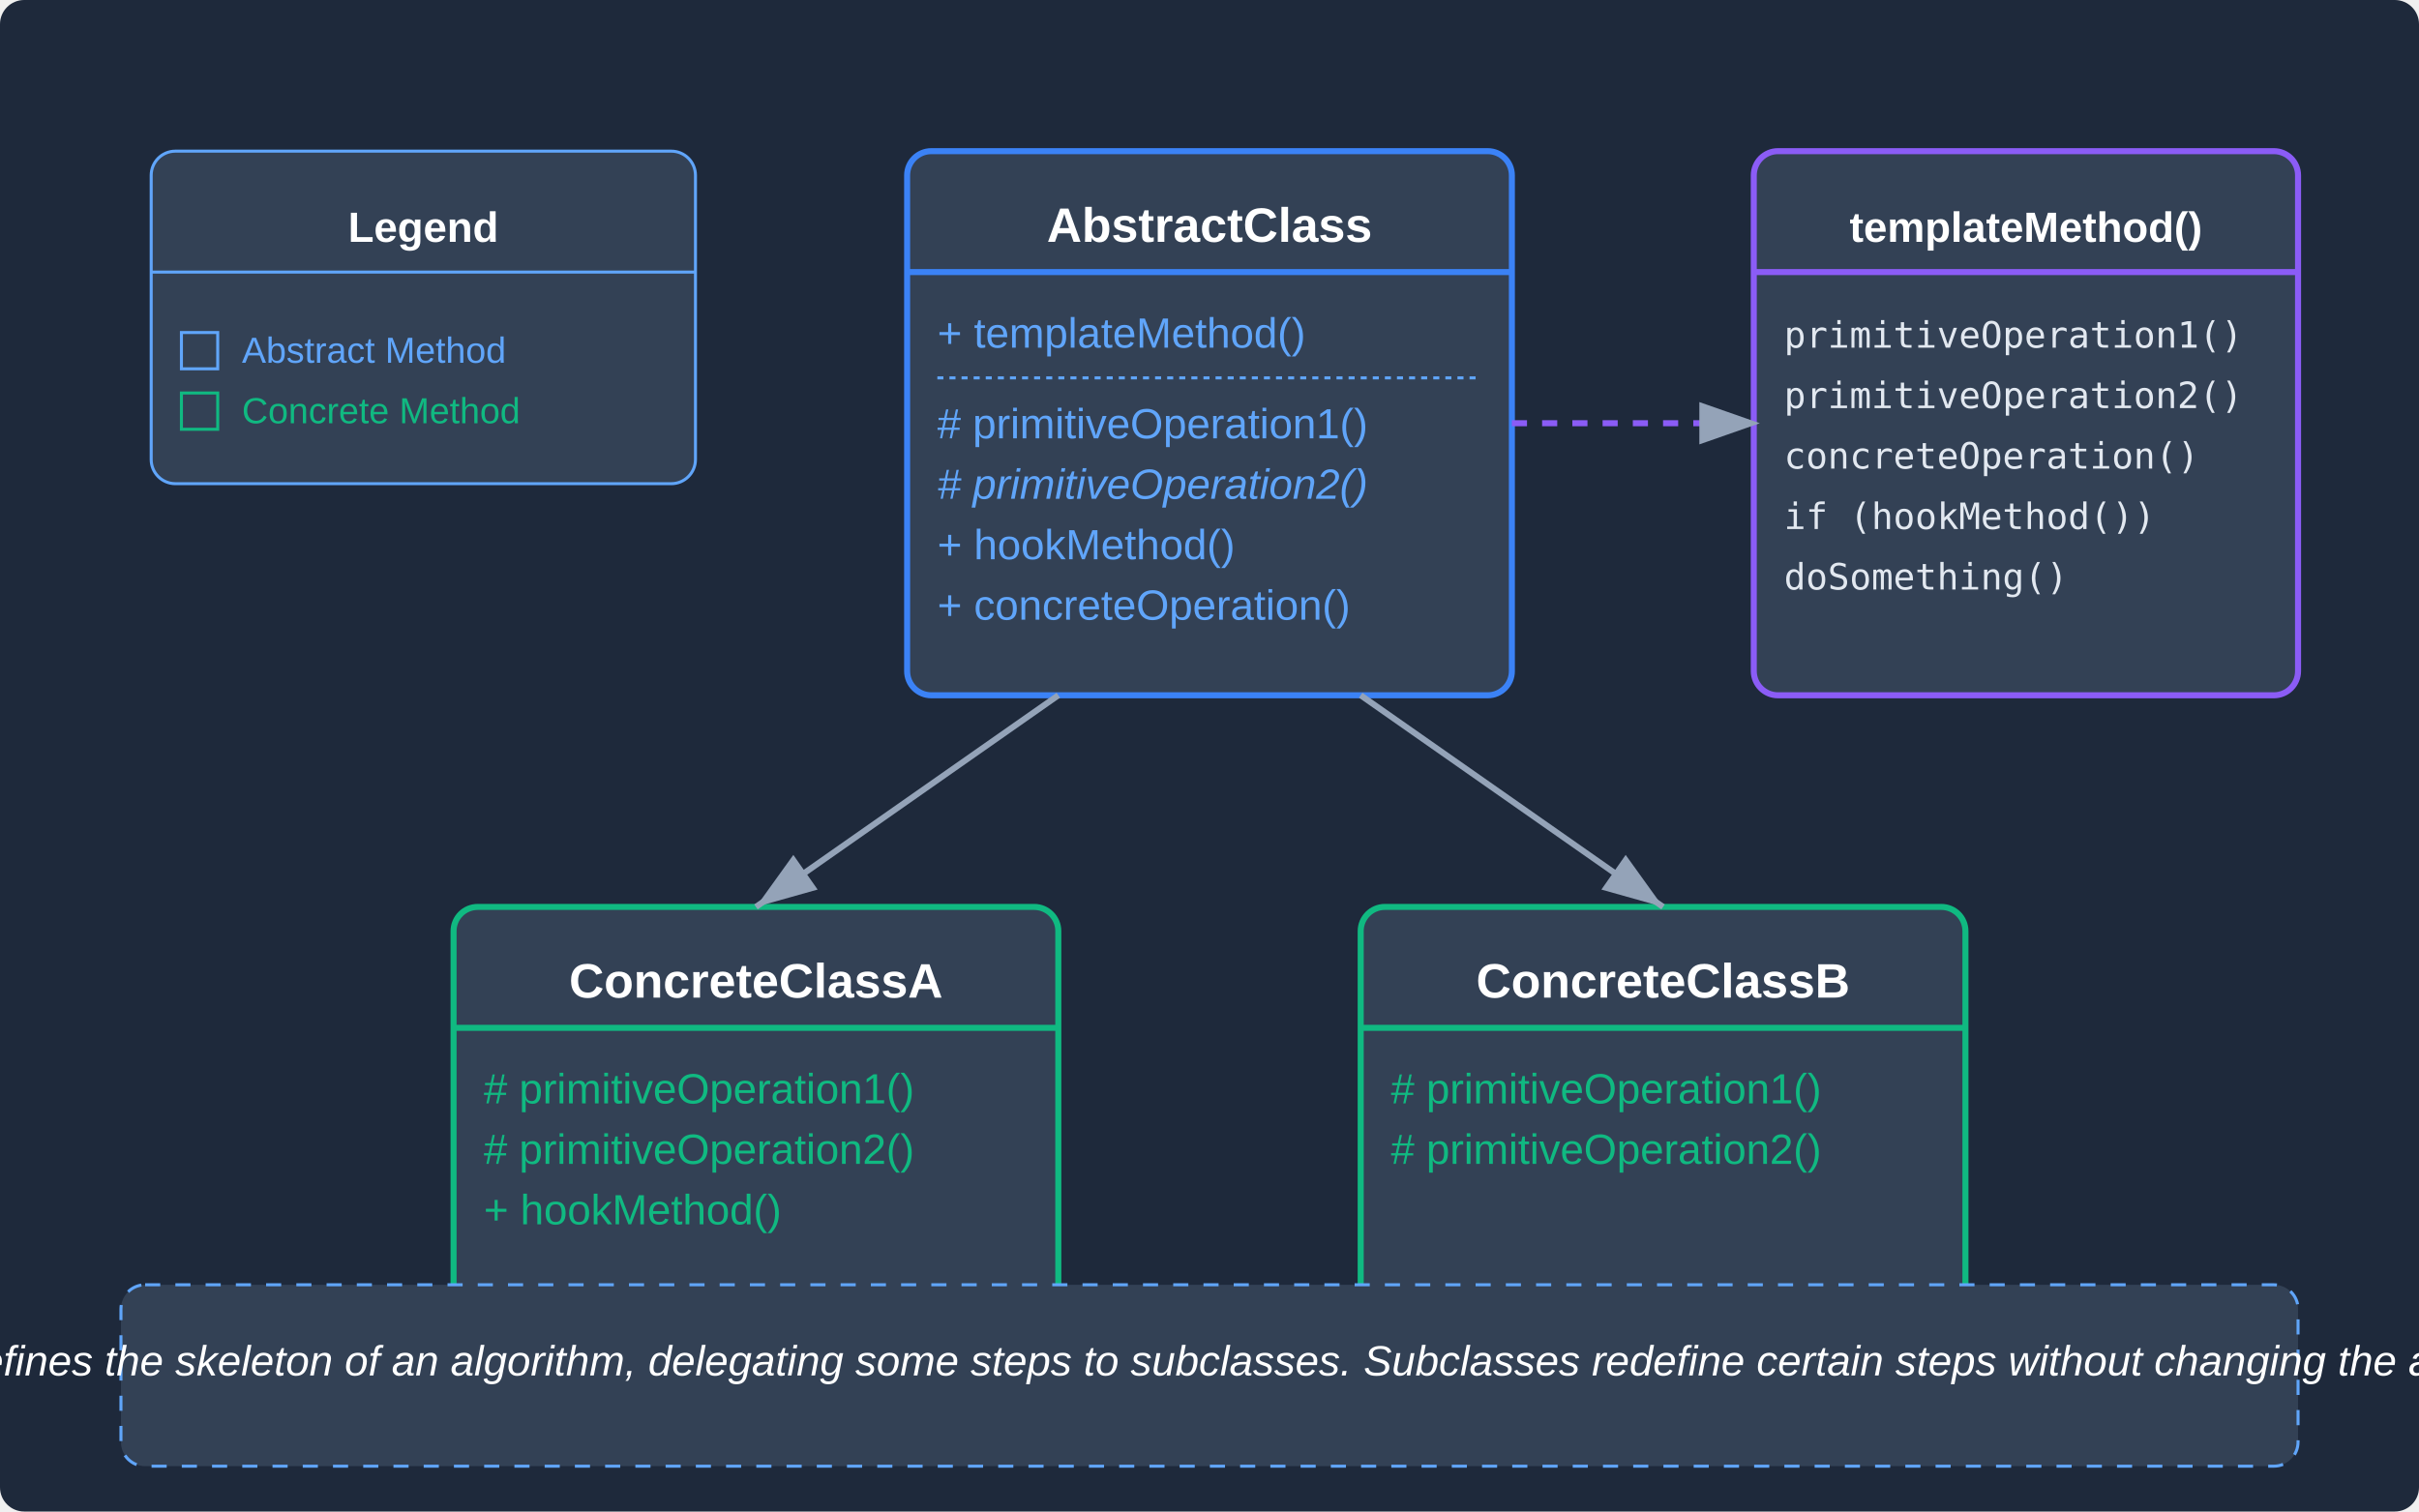
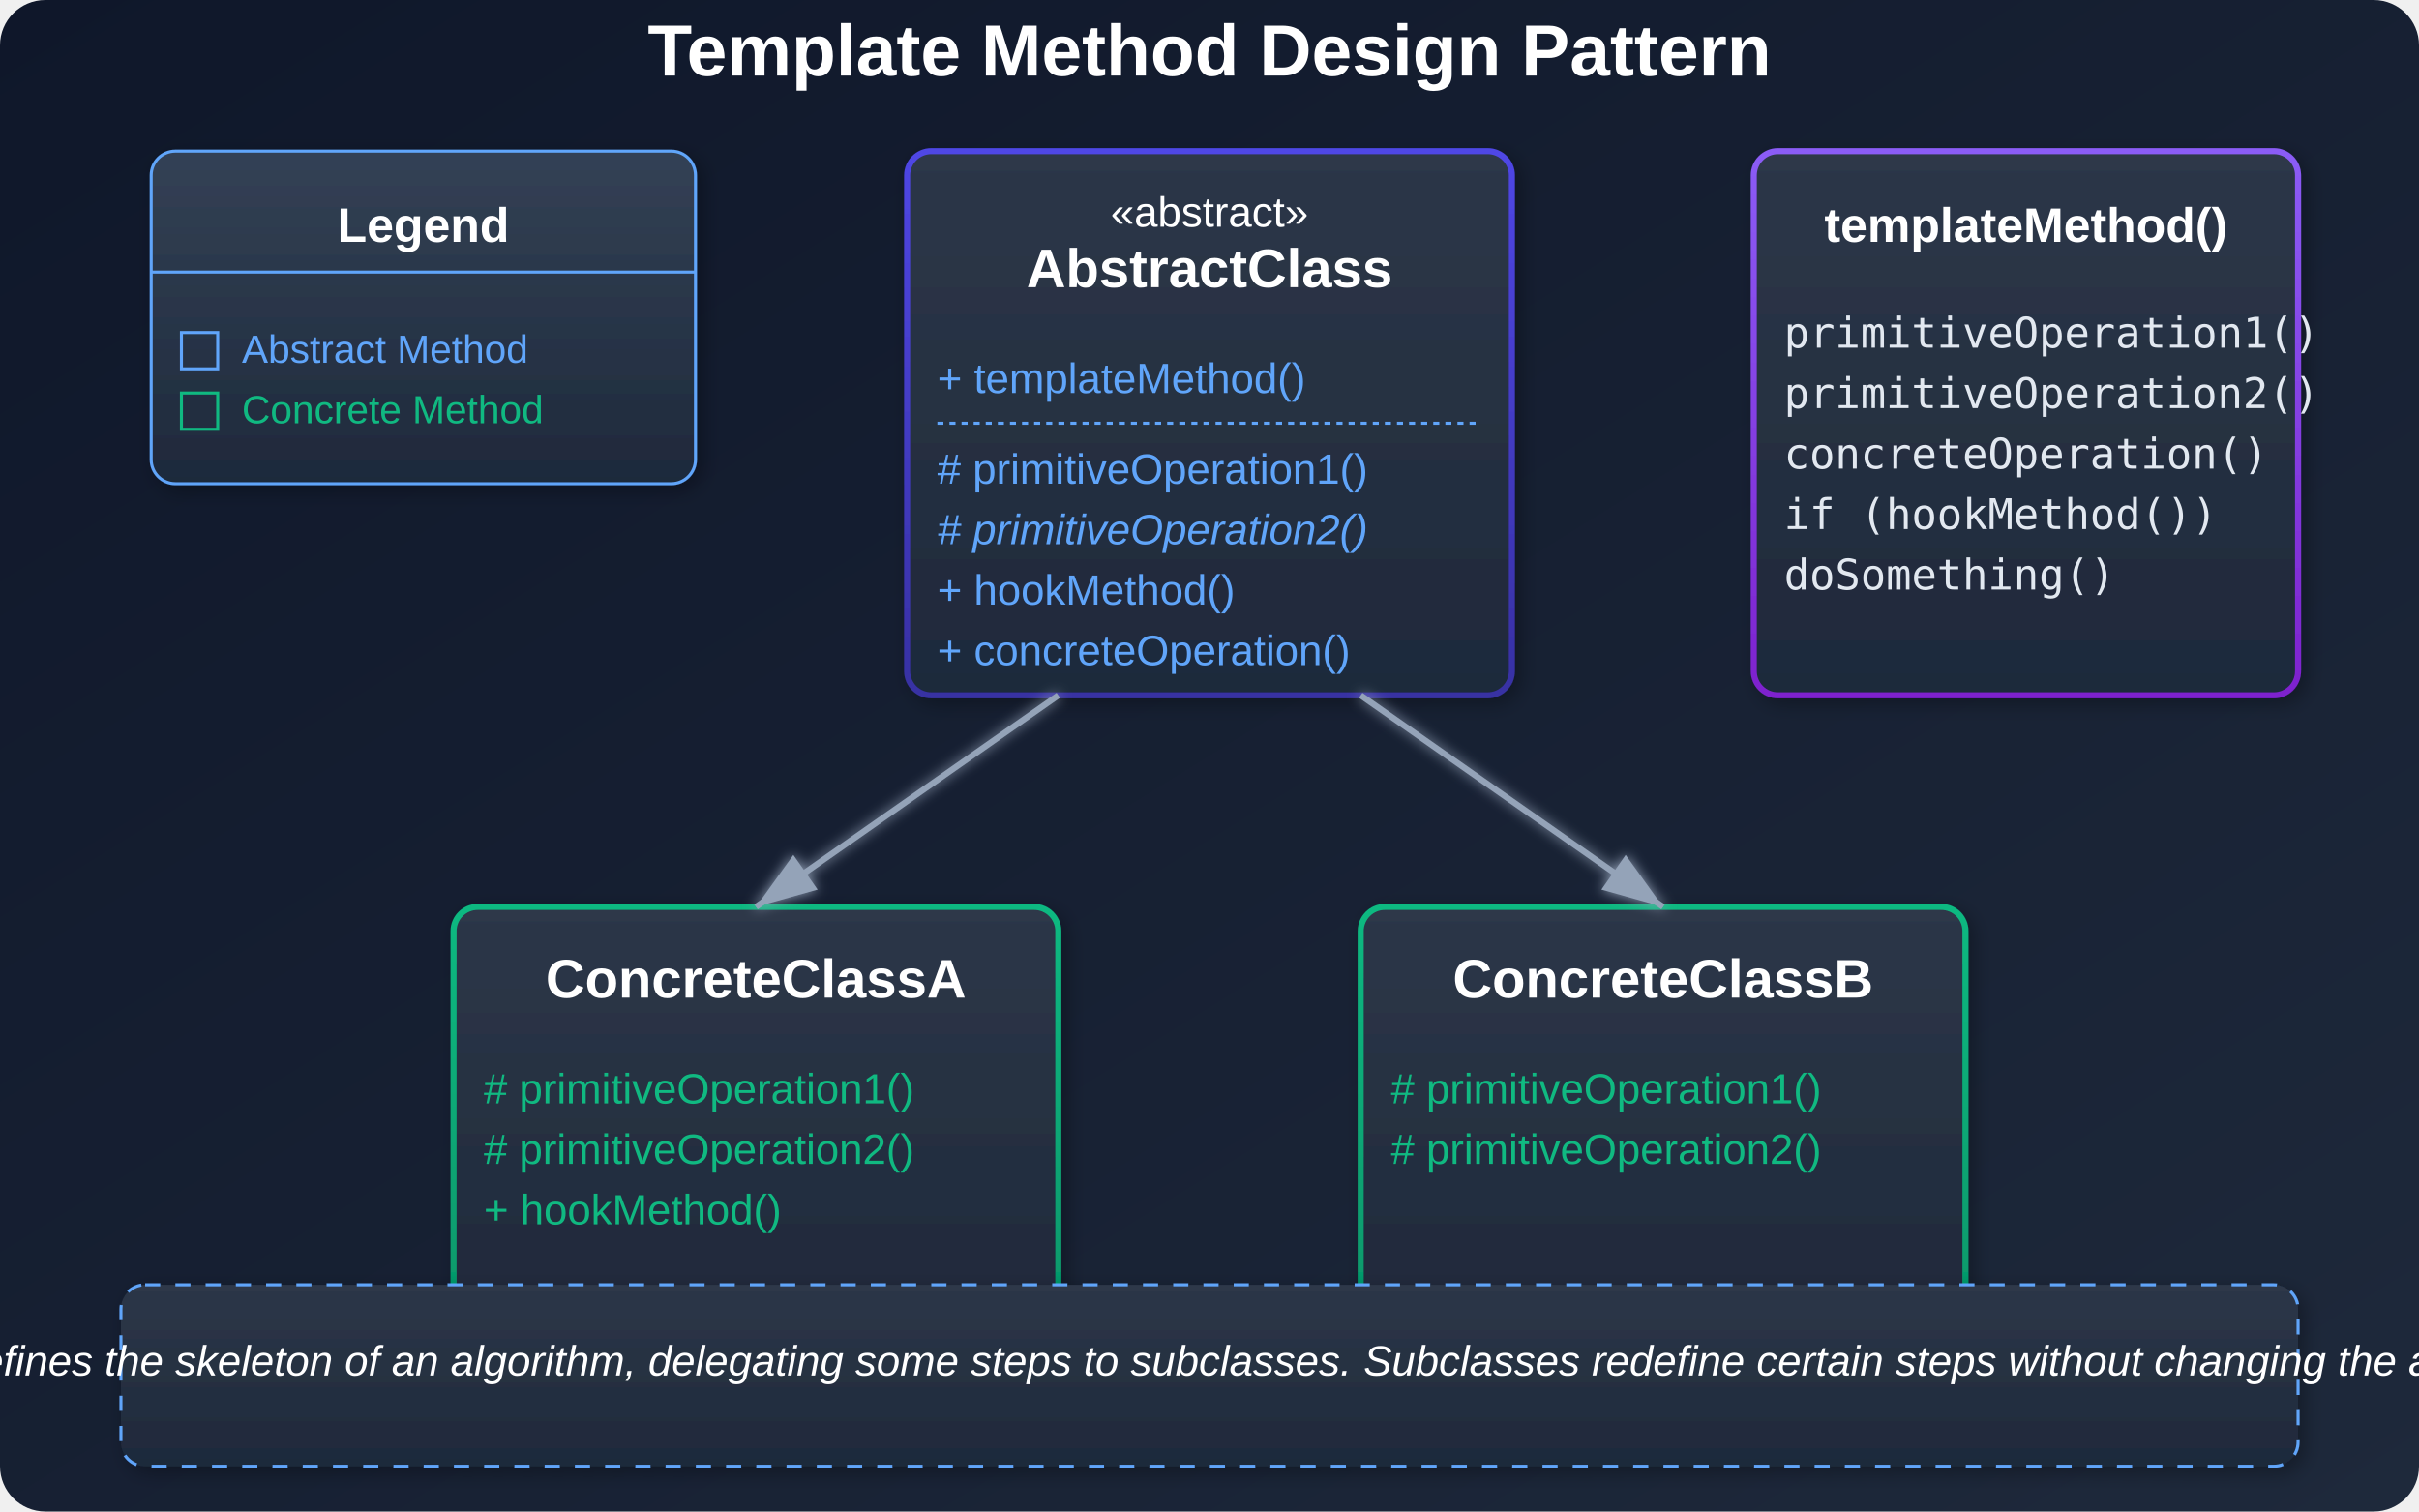
<svg xmlns="http://www.w3.org/2000/svg" width="800" height="500">
-   <rect width="800" height="500" fill="#1e293b" rx="8" ry="8" />
  <defs>
+     <linearGradient id="bgGradient" x1="0%" y1="0%" x2="100%" y2="100%">
+       <stop offset="0%" stop-color="#0f172a" />
+       <stop offset="100%" stop-color="#1e293b" />
+     </linearGradient>
+     <linearGradient id="abstractGradient" x1="0%" y1="0%" x2="0%" y2="100%">
+       <stop offset="0%" stop-color="#4f46e5" />
+       <stop offset="100%" stop-color="#3730a3" />
+     </linearGradient>
+     <linearGradient id="concreteGradient" x1="0%" y1="0%" x2="0%" y2="100%">
+       <stop offset="0%" stop-color="#10b981" />
+       <stop offset="100%" stop-color="#059669" />
+     </linearGradient>
+     <linearGradient id="pseudoGradient" x1="0%" y1="0%" x2="0%" y2="100%">
+       <stop offset="0%" stop-color="#8b5cf6" />
+       <stop offset="100%" stop-color="#7e22ce" />
+     </linearGradient>
+     <linearGradient id="boxGradient" x1="0%" y1="0%" x2="0%" y2="100%">
+       <stop offset="0%" stop-color="#2d3748" />
+       <stop offset="100%" stop-color="#1e293b" />
+     </linearGradient>
+     <linearGradient id="legendGradient" x1="0%" y1="0%" x2="0%" y2="100%">
+       <stop offset="0%" stop-color="#334155" />
+       <stop offset="100%" stop-color="#1e293b" />
+     </linearGradient>
+     <filter id="dropShadow" x="-20%" y="-20%" width="140%" height="140%">
+       <feDropShadow dx="2" dy="2" stdDeviation="3" flood-opacity="0.3" />
+     </filter>
+     <filter id="glow" x="-50%" y="-50%" width="200%" height="200%">
+       <feGaussianBlur stdDeviation="2" result="blur" />
+       <feComposite in="SourceGraphic" in2="blur" operator="over" />
+     </filter>
    <marker id="arrowhead" markerWidth="10" markerHeight="7" refX="9" refY="3.5" orient="auto">
      <polygon points="0 0, 10 3.5, 0 7" fill="#94a3b8" />
    </marker>
    <marker id="inheritance-arrowhead" markerWidth="10" markerHeight="7" refX="0" refY="3.5" orient="auto">
      <polygon points="10 0, 0 3.5, 10 7" fill="#94a3b8" />
    </marker>
  </defs>
-   <rect x="300" y="50" width="200" height="180" fill="#334155" stroke="#3b82f6" stroke-width="2" rx="8" ry="8" />
-   <text x="400" y="80" font-family="Arial" font-size="16" fill="#ffffff" text-anchor="middle" font-weight="bold">AbstractClass</text>
-   <line x1="300" y1="90" x2="500" y2="90" stroke="#3b82f6" stroke-width="2" />
-   <text x="310" y="115" font-family="Arial" font-size="14" fill="#60a5fa">+ templateMethod()</text>
-   <line x1="310" y1="125" x2="490" y2="125" stroke="#60a5fa" stroke-width="1" stroke-dasharray="2" />
-   <text x="310" y="145" font-family="Arial" font-size="14" fill="#60a5fa"># primitiveOperation1()</text>
-   <text x="310" y="165" font-family="Arial" font-size="14" fill="#60a5fa" font-style="italic"># primitiveOperation2()</text>
-   <text x="310" y="185" font-family="Arial" font-size="14" fill="#60a5fa">+ hookMethod()</text>
-   <text x="310" y="205" font-family="Arial" font-size="14" fill="#60a5fa">+ concreteOperation()</text>
-   <rect x="150" y="300" width="200" height="140" fill="#334155" stroke="#10b981" stroke-width="2" rx="8" ry="8" />
-   <text x="250" y="330" font-family="Arial" font-size="16" fill="#ffffff" text-anchor="middle" font-weight="bold">ConcreteClassA</text>
-   <line x1="150" y1="340" x2="350" y2="340" stroke="#10b981" stroke-width="2" />
-   <text x="160" y="365" font-family="Arial" font-size="14" fill="#10b981"># primitiveOperation1()</text>
-   <text x="160" y="385" font-family="Arial" font-size="14" fill="#10b981"># primitiveOperation2()</text>
-   <text x="160" y="405" font-family="Arial" font-size="14" fill="#10b981">+ hookMethod()</text>
-   <rect x="450" y="300" width="200" height="140" fill="#334155" stroke="#10b981" stroke-width="2" rx="8" ry="8" />
-   <text x="550" y="330" font-family="Arial" font-size="16" fill="#ffffff" text-anchor="middle" font-weight="bold">ConcreteClassB</text>
-   <line x1="450" y1="340" x2="650" y2="340" stroke="#10b981" stroke-width="2" />
-   <text x="460" y="365" font-family="Arial" font-size="14" fill="#10b981"># primitiveOperation1()</text>
-   <text x="460" y="385" font-family="Arial" font-size="14" fill="#10b981"># primitiveOperation2()</text>
-   <line x1="250" y1="300" x2="350" y2="230" stroke="#94a3b8" stroke-width="2" marker-start="url(#inheritance-arrowhead)" />
-   <line x1="550" y1="300" x2="450" y2="230" stroke="#94a3b8" stroke-width="2" marker-start="url(#inheritance-arrowhead)" />
-   <rect x="580" y="50" width="180" height="180" fill="#334155" stroke="#8b5cf6" stroke-width="2" rx="8" ry="8" />
-   <text x="670" y="80" font-family="Arial" font-size="14" fill="#ffffff" text-anchor="middle" font-weight="bold">templateMethod()</text>
-   <line x1="580" y1="90" x2="760" y2="90" stroke="#8b5cf6" stroke-width="2" />
-   <text x="590" y="115" font-family="monospace" font-size="12" fill="#e2e8f0">primitiveOperation1()</text>
-   <text x="590" y="135" font-family="monospace" font-size="12" fill="#e2e8f0">primitiveOperation2()</text>
-   <text x="590" y="155" font-family="monospace" font-size="12" fill="#e2e8f0">concreteOperation()</text>
-   <text x="590" y="175" font-family="monospace" font-size="12" fill="#e2e8f0">if (hookMethod())</text>
-   <text x="590" y="195" font-family="monospace" font-size="12" fill="#e2e8f0">  doSomething()</text>
-   <line x1="500" y1="140" x2="580" y2="140" stroke="#8b5cf6" stroke-width="2" marker-end="url(#arrowhead)" stroke-dasharray="5,5" />
-   <rect x="50" y="50" width="180" height="110" fill="#334155" stroke="#60a5fa" stroke-width="1" rx="8" ry="8" />
-   <text x="140" y="80" font-family="Arial" font-size="14" fill="#ffffff" text-anchor="middle" font-weight="bold">Legend</text>
+   <rect width="800" height="500" fill="url(#bgGradient)" rx="15" ry="15" />
+   <text x="400" y="25" font-family="'Segoe UI', Arial, sans-serif" font-size="24" font-weight="600" text-anchor="middle" fill="white">Template Method Design Pattern</text>
+   <rect x="300" y="50" width="200" height="180" fill="url(#boxGradient)" stroke="url(#abstractGradient)" stroke-width="2" rx="8" ry="8" filter="url(#dropShadow)" />
+   <text x="400" y="75" font-family="'Segoe UI', Arial, sans-serif" font-size="14" fill="white" text-anchor="middle" font-weight="500">«abstract»</text>
+   <text x="400" y="95" font-family="'Segoe UI', Arial, sans-serif" font-size="18" fill="white" text-anchor="middle" font-weight="600">AbstractClass</text>
+   <line x1="300" y1="105" x2="500" y2="105" stroke="url(#abstractGradient)" stroke-width="2" />
+   <text x="310" y="130" font-family="'Segoe UI', Arial, sans-serif" font-size="14" fill="#60a5fa">+ templateMethod()</text>
+   <line x1="310" y1="140" x2="490" y2="140" stroke="#60a5fa" stroke-width="1" stroke-dasharray="2" />
+   <text x="310" y="160" font-family="'Segoe UI', Arial, sans-serif" font-size="14" fill="#60a5fa"># primitiveOperation1()</text>
+   <text x="310" y="180" font-family="'Segoe UI', Arial, sans-serif" font-size="14" fill="#60a5fa" font-style="italic"># primitiveOperation2()</text>
+   <text x="310" y="200" font-family="'Segoe UI', Arial, sans-serif" font-size="14" fill="#60a5fa">+ hookMethod()</text>
+   <text x="310" y="220" font-family="'Segoe UI', Arial, sans-serif" font-size="14" fill="#60a5fa">+ concreteOperation()</text>
+   <rect x="150" y="300" width="200" height="140" fill="url(#boxGradient)" stroke="url(#concreteGradient)" stroke-width="2" rx="8" ry="8" filter="url(#dropShadow)" />
+   <text x="250" y="330" font-family="'Segoe UI', Arial, sans-serif" font-size="18" fill="white" text-anchor="middle" font-weight="600">ConcreteClassA</text>
+   <line x1="150" y1="340" x2="350" y2="340" stroke="url(#concreteGradient)" stroke-width="2" />
+   <text x="160" y="365" font-family="'Segoe UI', Arial, sans-serif" font-size="14" fill="#10b981"># primitiveOperation1()</text>
+   <text x="160" y="385" font-family="'Segoe UI', Arial, sans-serif" font-size="14" fill="#10b981"># primitiveOperation2()</text>
+   <text x="160" y="405" font-family="'Segoe UI', Arial, sans-serif" font-size="14" fill="#10b981">+ hookMethod()</text>
+   <rect x="450" y="300" width="200" height="140" fill="url(#boxGradient)" stroke="url(#concreteGradient)" stroke-width="2" rx="8" ry="8" filter="url(#dropShadow)" />
+   <text x="550" y="330" font-family="'Segoe UI', Arial, sans-serif" font-size="18" fill="white" text-anchor="middle" font-weight="600">ConcreteClassB</text>
+   <line x1="450" y1="340" x2="650" y2="340" stroke="url(#concreteGradient)" stroke-width="2" />
+   <text x="460" y="365" font-family="'Segoe UI', Arial, sans-serif" font-size="14" fill="#10b981"># primitiveOperation1()</text>
+   <text x="460" y="385" font-family="'Segoe UI', Arial, sans-serif" font-size="14" fill="#10b981"># primitiveOperation2()</text>
+   <line x1="250" y1="300" x2="350" y2="230" stroke="#94a3b8" stroke-width="2" marker-start="url(#inheritance-arrowhead)" filter="url(#glow)" />
+   <line x1="550" y1="300" x2="450" y2="230" stroke="#94a3b8" stroke-width="2" marker-start="url(#inheritance-arrowhead)" filter="url(#glow)" />
+   <rect x="580" y="50" width="180" height="180" fill="url(#boxGradient)" stroke="url(#pseudoGradient)" stroke-width="2" rx="8" ry="8" filter="url(#dropShadow)" />
+   <text x="670" y="80" font-family="'Segoe UI', Arial, sans-serif" font-size="16" fill="white" text-anchor="middle" font-weight="600">templateMethod()</text>
+   <line x1="580" y1="90" x2="760" y2="90" stroke="url(#pseudoGradient)" stroke-width="2" />
+   <text x="590" y="115" font-family="Consolas, monospace" font-size="14" fill="#e2e8f0">primitiveOperation1()</text>
+   <text x="590" y="135" font-family="Consolas, monospace" font-size="14" fill="#e2e8f0">primitiveOperation2()</text>
+   <text x="590" y="155" font-family="Consolas, monospace" font-size="14" fill="#e2e8f0">concreteOperation()</text>
+   <text x="590" y="175" font-family="Consolas, monospace" font-size="14" fill="#e2e8f0">if (hookMethod())</text>
+   <text x="590" y="195" font-family="Consolas, monospace" font-size="14" fill="#e2e8f0">  doSomething()</text>
+   <line x1="500" y1="140" x2="580" y2="140" stroke="#8b5cf6" stroke-width="2" marker-end="url(#arrowhead)" stroke-dasharray="5,5" filter="url(#glow)" />
+   <rect x="50" y="50" width="180" height="110" fill="url(#legendGradient)" stroke="#60a5fa" stroke-width="1" rx="8" ry="8" filter="url(#dropShadow)" />
+   <text x="140" y="80" font-family="'Segoe UI', Arial, sans-serif" font-size="16" fill="white" text-anchor="middle" font-weight="600">Legend</text>
  <line x1="50" y1="90" x2="230" y2="90" stroke="#60a5fa" stroke-width="1" />
  <rect x="60" y="110" width="12" height="12" fill="none" stroke="#60a5fa" stroke-width="1" />
-   <text x="80" y="120" font-family="Arial" font-size="12" fill="#60a5fa">Abstract Method</text>
+   <text x="80" y="120" font-family="'Segoe UI', Arial, sans-serif" font-size="13" fill="#60a5fa">Abstract Method</text>
  <rect x="60" y="130" width="12" height="12" fill="none" stroke="#10b981" stroke-width="1" />
-   <text x="80" y="140" font-family="Arial" font-size="12" fill="#10b981">Concrete Method</text>
-   <rect x="40" y="425" width="720" height="60" fill="#334155" stroke="#60a5fa" stroke-width="1" rx="8" ry="8" stroke-dasharray="5,5" />
-   <text x="400" y="455" font-family="Arial" font-size="14" fill="#ffffff" text-anchor="middle" font-style="italic">
+   <text x="80" y="140" font-family="'Segoe UI', Arial, sans-serif" font-size="13" fill="#10b981">Concrete Method</text>
+   <rect x="40" y="425" width="720" height="60" fill="url(#boxGradient)" stroke="#60a5fa" stroke-width="1" rx="8" ry="8" stroke-dasharray="5,5" filter="url(#dropShadow)" />
+   <text x="400" y="455" font-family="'Segoe UI', Arial, sans-serif" font-size="14" fill="white" text-anchor="middle" font-style="italic">
        Template Method defines the skeleton of an algorithm, delegating some steps to subclasses.
        Subclasses redefine certain steps without changing the algorithm's structure.
    </text>
</svg>
